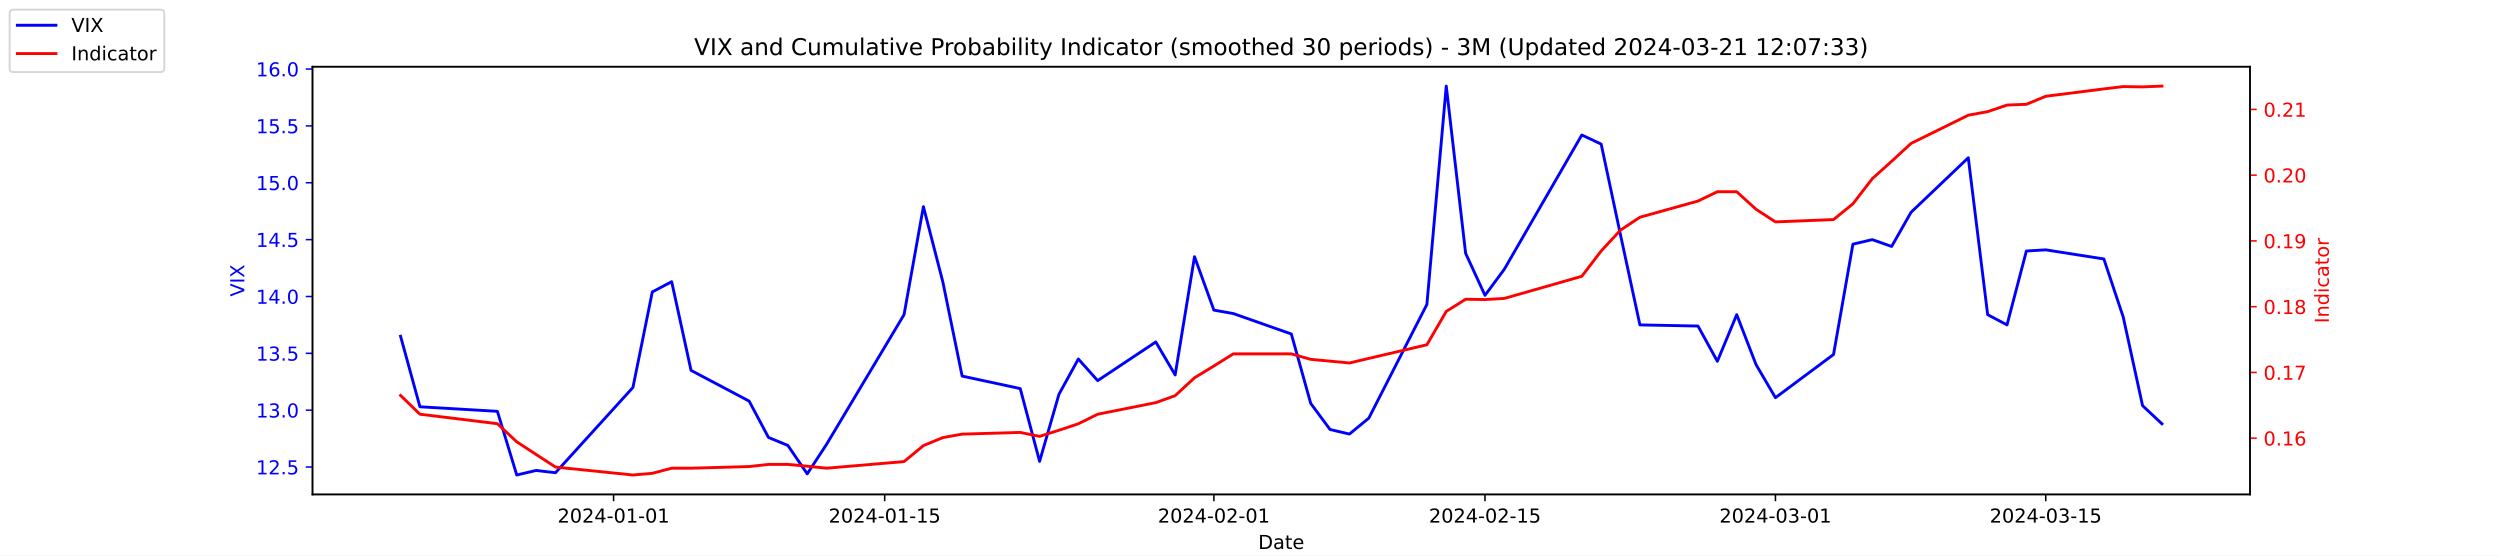
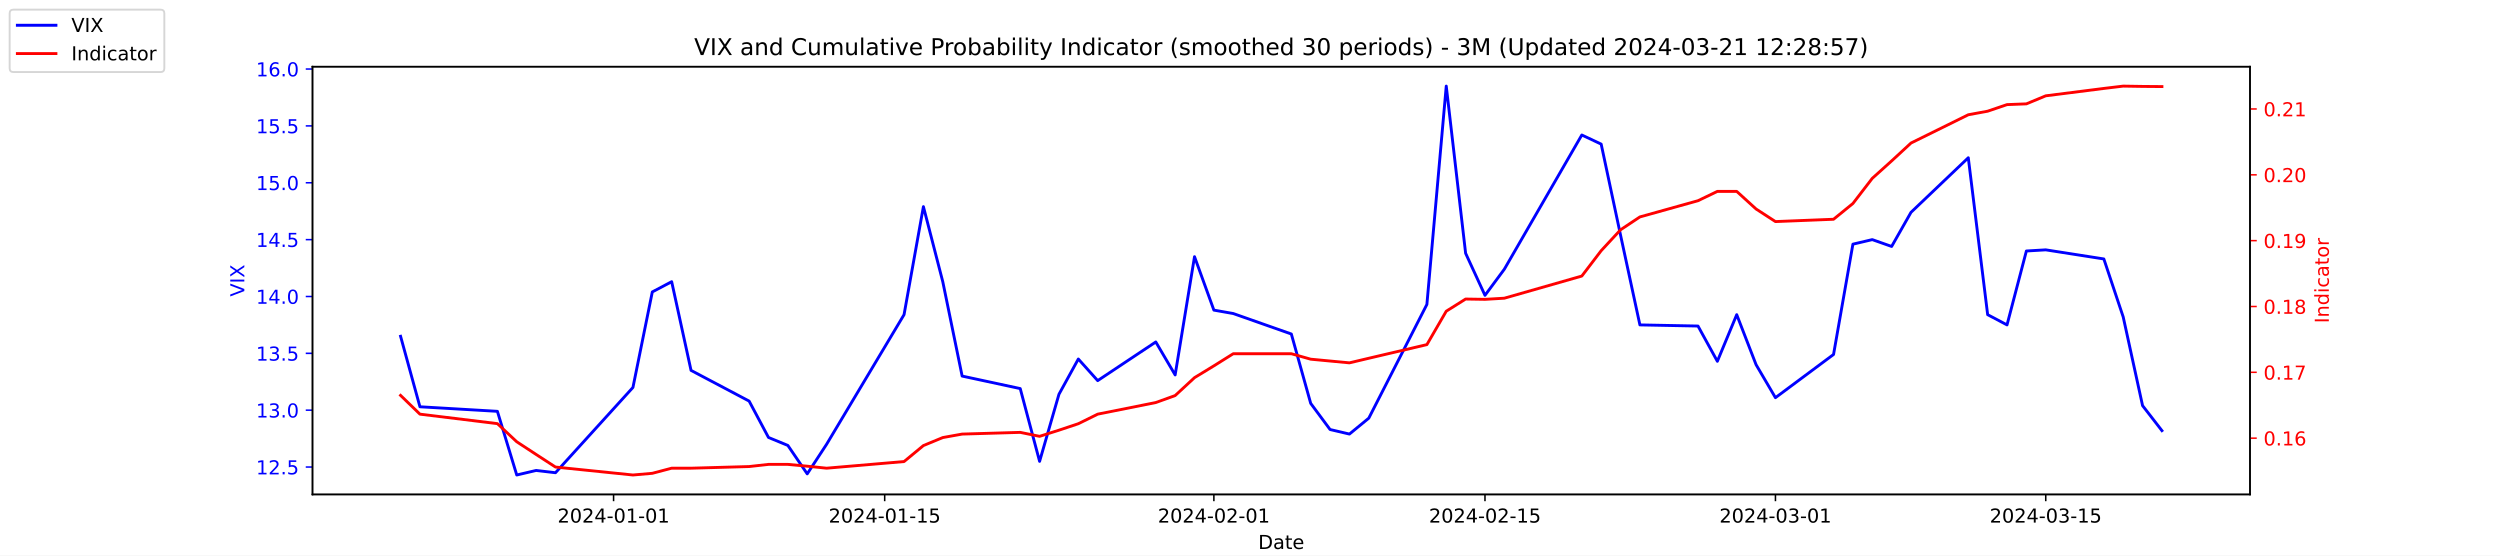
<svg xmlns="http://www.w3.org/2000/svg" xmlns:xlink="http://www.w3.org/1999/xlink" width="1296pt" height="288pt" viewBox="0 0 1296 288" version="1.1">
  <defs>
    <style type="text/css">*{stroke-linejoin: round; stroke-linecap: butt}</style>
  </defs>
  <g id="figure_1">
    <g id="patch_1">
      <path d="M 0 288  L 1296 288  L 1296 0  L 0 0  z " style="fill: #ffffff" />
    </g>
    <g id="axes_1">
      <g id="patch_2">
        <path d="M 162 256.32  L 1166.4 256.32  L 1166.4 34.56  L 162 34.56  z " style="fill: #ffffff" />
      </g>
      <g id="matplotlib.axis_1">
        <g id="xtick_1">
          <g id="line2d_1">
            <defs>
-               <path id="mede5858733" d="M 0 0  L 0 3.5  " style="stroke: #000000; stroke-width: 0.8" />
+               <path id="m3979175ecd" d="M 0 0  L 0 3.5  " style="stroke: #000000; stroke-width: 0.8" />
            </defs>
            <g>
-               <use xlink:href="#mede5858733" x="318.079" y="256.32" style="stroke: #000000; stroke-width: 0.8" />
+               <use xlink:href="#m3979175ecd" x="318.079" y="256.32" style="stroke: #000000; stroke-width: 0.8" />
            </g>
          </g>
          <g id="text_1">
            <g transform="translate(289.0209 270.9184) scale(0.1 -0.1)">
              <defs>
                <path id="DejaVuSans-32" d="M 1228 531  L 3431 531  L 3431 0  L 469 0  L 469 531  Q 828 903 1448 1529  Q 2069 2156 2228 2338  Q 2531 2678 2651 2914  Q 2772 3150 2772 3378  Q 2772 3750 2511 3984  Q 2250 4219 1831 4219  Q 1534 4219 1204 4116  Q 875 4013 500 3803  L 500 4441  Q 881 4594 1212 4672  Q 1544 4750 1819 4750  Q 2544 4750 2975 4387  Q 3406 4025 3406 3419  Q 3406 3131 3298 2873  Q 3191 2616 2906 2266  Q 2828 2175 2409 1742  Q 1991 1309 1228 531  z " transform="scale(0.015625)" />
                <path id="DejaVuSans-30" d="M 2034 4250  Q 1547 4250 1301 3770  Q 1056 3291 1056 2328  Q 1056 1369 1301 889  Q 1547 409 2034 409  Q 2525 409 2770 889  Q 3016 1369 3016 2328  Q 3016 3291 2770 3770  Q 2525 4250 2034 4250  z M 2034 4750  Q 2819 4750 3233 4129  Q 3647 3509 3647 2328  Q 3647 1150 3233 529  Q 2819 -91 2034 -91  Q 1250 -91 836 529  Q 422 1150 422 2328  Q 422 3509 836 4129  Q 1250 4750 2034 4750  z " transform="scale(0.015625)" />
                <path id="DejaVuSans-34" d="M 2419 4116  L 825 1625  L 2419 1625  L 2419 4116  z M 2253 4666  L 3047 4666  L 3047 1625  L 3713 1625  L 3713 1100  L 3047 1100  L 3047 0  L 2419 0  L 2419 1100  L 313 1100  L 313 1709  L 2253 4666  z " transform="scale(0.015625)" />
                <path id="DejaVuSans-2d" d="M 313 2009  L 1997 2009  L 1997 1497  L 313 1497  L 313 2009  z " transform="scale(0.015625)" />
                <path id="DejaVuSans-31" d="M 794 531  L 1825 531  L 1825 4091  L 703 3866  L 703 4441  L 1819 4666  L 2450 4666  L 2450 531  L 3481 531  L 3481 0  L 794 0  L 794 531  z " transform="scale(0.015625)" />
              </defs>
              <use xlink:href="#DejaVuSans-32" />
              <use xlink:href="#DejaVuSans-30" x="63.623" />
              <use xlink:href="#DejaVuSans-32" x="127.246" />
              <use xlink:href="#DejaVuSans-34" x="190.869" />
              <use xlink:href="#DejaVuSans-2d" x="254.492" />
              <use xlink:href="#DejaVuSans-30" x="290.576" />
              <use xlink:href="#DejaVuSans-31" x="354.199" />
              <use xlink:href="#DejaVuSans-2d" x="417.822" />
              <use xlink:href="#DejaVuSans-30" x="453.906" />
              <use xlink:href="#DejaVuSans-31" x="517.529" />
            </g>
          </g>
        </g>
        <g id="xtick_2">
          <g id="line2d_2">
            <g>
-               <use xlink:href="#mede5858733" x="458.619" y="256.32" style="stroke: #000000; stroke-width: 0.8" />
+               <use xlink:href="#m3979175ecd" x="458.619" y="256.32" style="stroke: #000000; stroke-width: 0.8" />
            </g>
          </g>
          <g id="text_2">
            <g transform="translate(429.5608 270.9184) scale(0.1 -0.1)">
              <defs>
                <path id="DejaVuSans-35" d="M 691 4666  L 3169 4666  L 3169 4134  L 1269 4134  L 1269 2991  Q 1406 3038 1543 3061  Q 1681 3084 1819 3084  Q 2600 3084 3056 2656  Q 3513 2228 3513 1497  Q 3513 744 3044 326  Q 2575 -91 1722 -91  Q 1428 -91 1123 -41  Q 819 9 494 109  L 494 744  Q 775 591 1075 516  Q 1375 441 1709 441  Q 2250 441 2565 725  Q 2881 1009 2881 1497  Q 2881 1984 2565 2268  Q 2250 2553 1709 2553  Q 1456 2553 1204 2497  Q 953 2441 691 2322  L 691 4666  z " transform="scale(0.015625)" />
              </defs>
              <use xlink:href="#DejaVuSans-32" />
              <use xlink:href="#DejaVuSans-30" x="63.623" />
              <use xlink:href="#DejaVuSans-32" x="127.246" />
              <use xlink:href="#DejaVuSans-34" x="190.869" />
              <use xlink:href="#DejaVuSans-2d" x="254.492" />
              <use xlink:href="#DejaVuSans-30" x="290.576" />
              <use xlink:href="#DejaVuSans-31" x="354.199" />
              <use xlink:href="#DejaVuSans-2d" x="417.822" />
              <use xlink:href="#DejaVuSans-31" x="453.906" />
              <use xlink:href="#DejaVuSans-35" x="517.529" />
            </g>
          </g>
        </g>
        <g id="xtick_3">
          <g id="line2d_3">
            <g>
-               <use xlink:href="#mede5858733" x="629.274" y="256.32" style="stroke: #000000; stroke-width: 0.8" />
+               <use xlink:href="#m3979175ecd" x="629.274" y="256.32" style="stroke: #000000; stroke-width: 0.8" />
            </g>
          </g>
          <g id="text_3">
            <g transform="translate(600.2164 270.9184) scale(0.1 -0.1)">
              <use xlink:href="#DejaVuSans-32" />
              <use xlink:href="#DejaVuSans-30" x="63.623" />
              <use xlink:href="#DejaVuSans-32" x="127.246" />
              <use xlink:href="#DejaVuSans-34" x="190.869" />
              <use xlink:href="#DejaVuSans-2d" x="254.492" />
              <use xlink:href="#DejaVuSans-30" x="290.576" />
              <use xlink:href="#DejaVuSans-32" x="354.199" />
              <use xlink:href="#DejaVuSans-2d" x="417.822" />
              <use xlink:href="#DejaVuSans-30" x="453.906" />
              <use xlink:href="#DejaVuSans-31" x="517.529" />
            </g>
          </g>
        </g>
        <g id="xtick_4">
          <g id="line2d_4">
            <g>
-               <use xlink:href="#mede5858733" x="769.814" y="256.32" style="stroke: #000000; stroke-width: 0.8" />
+               <use xlink:href="#m3979175ecd" x="769.814" y="256.32" style="stroke: #000000; stroke-width: 0.8" />
            </g>
          </g>
          <g id="text_4">
            <g transform="translate(740.7562 270.9184) scale(0.1 -0.1)">
              <use xlink:href="#DejaVuSans-32" />
              <use xlink:href="#DejaVuSans-30" x="63.623" />
              <use xlink:href="#DejaVuSans-32" x="127.246" />
              <use xlink:href="#DejaVuSans-34" x="190.869" />
              <use xlink:href="#DejaVuSans-2d" x="254.492" />
              <use xlink:href="#DejaVuSans-30" x="290.576" />
              <use xlink:href="#DejaVuSans-32" x="354.199" />
              <use xlink:href="#DejaVuSans-2d" x="417.822" />
              <use xlink:href="#DejaVuSans-31" x="453.906" />
              <use xlink:href="#DejaVuSans-35" x="517.529" />
            </g>
          </g>
        </g>
        <g id="xtick_5">
          <g id="line2d_5">
            <g>
-               <use xlink:href="#mede5858733" x="920.392" y="256.32" style="stroke: #000000; stroke-width: 0.8" />
+               <use xlink:href="#m3979175ecd" x="920.392" y="256.32" style="stroke: #000000; stroke-width: 0.8" />
            </g>
          </g>
          <g id="text_5">
            <g transform="translate(891.3347 270.9184) scale(0.1 -0.1)">
              <defs>
                <path id="DejaVuSans-33" d="M 2597 2516  Q 3050 2419 3304 2112  Q 3559 1806 3559 1356  Q 3559 666 3084 287  Q 2609 -91 1734 -91  Q 1441 -91 1130 -33  Q 819 25 488 141  L 488 750  Q 750 597 1062 519  Q 1375 441 1716 441  Q 2309 441 2620 675  Q 2931 909 2931 1356  Q 2931 1769 2642 2001  Q 2353 2234 1838 2234  L 1294 2234  L 1294 2753  L 1863 2753  Q 2328 2753 2575 2939  Q 2822 3125 2822 3475  Q 2822 3834 2567 4026  Q 2313 4219 1838 4219  Q 1578 4219 1281 4162  Q 984 4106 628 3988  L 628 4550  Q 988 4650 1302 4700  Q 1616 4750 1894 4750  Q 2613 4750 3031 4423  Q 3450 4097 3450 3541  Q 3450 3153 3228 2886  Q 3006 2619 2597 2516  z " transform="scale(0.015625)" />
              </defs>
              <use xlink:href="#DejaVuSans-32" />
              <use xlink:href="#DejaVuSans-30" x="63.623" />
              <use xlink:href="#DejaVuSans-32" x="127.246" />
              <use xlink:href="#DejaVuSans-34" x="190.869" />
              <use xlink:href="#DejaVuSans-2d" x="254.492" />
              <use xlink:href="#DejaVuSans-30" x="290.576" />
              <use xlink:href="#DejaVuSans-33" x="354.199" />
              <use xlink:href="#DejaVuSans-2d" x="417.822" />
              <use xlink:href="#DejaVuSans-30" x="453.906" />
              <use xlink:href="#DejaVuSans-31" x="517.529" />
            </g>
          </g>
        </g>
        <g id="xtick_6">
          <g id="line2d_6">
            <g>
-               <use xlink:href="#mede5858733" x="1060.514" y="256.32" style="stroke: #000000; stroke-width: 0.8" />
+               <use xlink:href="#m3979175ecd" x="1060.514" y="256.32" style="stroke: #000000; stroke-width: 0.8" />
            </g>
          </g>
          <g id="text_6">
            <g transform="translate(1031.456 270.9184) scale(0.1 -0.1)">
              <use xlink:href="#DejaVuSans-32" />
              <use xlink:href="#DejaVuSans-30" x="63.623" />
              <use xlink:href="#DejaVuSans-32" x="127.246" />
              <use xlink:href="#DejaVuSans-34" x="190.869" />
              <use xlink:href="#DejaVuSans-2d" x="254.492" />
              <use xlink:href="#DejaVuSans-30" x="290.576" />
              <use xlink:href="#DejaVuSans-33" x="354.199" />
              <use xlink:href="#DejaVuSans-2d" x="417.822" />
              <use xlink:href="#DejaVuSans-31" x="453.906" />
              <use xlink:href="#DejaVuSans-35" x="517.529" />
            </g>
          </g>
        </g>
        <g id="text_7">
          <g transform="translate(652.2492 284.5966) scale(0.1 -0.1)">
            <defs>
              <path id="DejaVuSans-44" d="M 1259 4147  L 1259 519  L 2022 519  Q 2988 519 3436 956  Q 3884 1394 3884 2338  Q 3884 3275 3436 3711  Q 2988 4147 2022 4147  L 1259 4147  z M 628 4666  L 1925 4666  Q 3281 4666 3915 4102  Q 4550 3538 4550 2338  Q 4550 1131 3912 565  Q 3275 0 1925 0  L 628 0  L 628 4666  z " transform="scale(0.015625)" />
              <path id="DejaVuSans-61" d="M 2194 1759  Q 1497 1759 1228 1600  Q 959 1441 959 1056  Q 959 750 1161 570  Q 1363 391 1709 391  Q 2188 391 2477 730  Q 2766 1069 2766 1631  L 2766 1759  L 2194 1759  z M 3341 1997  L 3341 0  L 2766 0  L 2766 531  Q 2569 213 2275 61  Q 1981 -91 1556 -91  Q 1019 -91 701 211  Q 384 513 384 1019  Q 384 1609 779 1909  Q 1175 2209 1959 2209  L 2766 2209  L 2766 2266  Q 2766 2663 2505 2880  Q 2244 3097 1772 3097  Q 1472 3097 1187 3025  Q 903 2953 641 2809  L 641 3341  Q 956 3463 1253 3523  Q 1550 3584 1831 3584  Q 2591 3584 2966 3190  Q 3341 2797 3341 1997  z " transform="scale(0.015625)" />
              <path id="DejaVuSans-74" d="M 1172 4494  L 1172 3500  L 2356 3500  L 2356 3053  L 1172 3053  L 1172 1153  Q 1172 725 1289 603  Q 1406 481 1766 481  L 2356 481  L 2356 0  L 1766 0  Q 1100 0 847 248  Q 594 497 594 1153  L 594 3053  L 172 3053  L 172 3500  L 594 3500  L 594 4494  L 1172 4494  z " transform="scale(0.015625)" />
              <path id="DejaVuSans-65" d="M 3597 1894  L 3597 1613  L 953 1613  Q 991 1019 1311 708  Q 1631 397 2203 397  Q 2534 397 2845 478  Q 3156 559 3463 722  L 3463 178  Q 3153 47 2828 -22  Q 2503 -91 2169 -91  Q 1331 -91 842 396  Q 353 884 353 1716  Q 353 2575 817 3079  Q 1281 3584 2069 3584  Q 2775 3584 3186 3129  Q 3597 2675 3597 1894  z M 3022 2063  Q 3016 2534 2758 2815  Q 2500 3097 2075 3097  Q 1594 3097 1305 2825  Q 1016 2553 972 2059  L 3022 2063  z " transform="scale(0.015625)" />
            </defs>
            <use xlink:href="#DejaVuSans-44" />
            <use xlink:href="#DejaVuSans-61" x="77.002" />
            <use xlink:href="#DejaVuSans-74" x="138.281" />
            <use xlink:href="#DejaVuSans-65" x="177.49" />
          </g>
        </g>
      </g>
      <g id="matplotlib.axis_2">
        <g id="ytick_1">
          <g id="line2d_7">
            <defs>
-               <path id="me6f7f1755f" d="M 0 0  L -3.5 0  " style="stroke: #0000ff; stroke-width: 0.8" />
+               <path id="mb5a3df0863" d="M 0 0  L -3.5 0  " style="stroke: #0000ff; stroke-width: 0.8" />
            </defs>
            <g>
-               <use xlink:href="#me6f7f1755f" x="162" y="242.114" style="fill: #0000ff; stroke: #0000ff; stroke-width: 0.8" />
+               <use xlink:href="#mb5a3df0863" x="162" y="242.114" style="fill: #0000ff; stroke: #0000ff; stroke-width: 0.8" />
            </g>
          </g>
          <g id="text_8">
            <g style="fill: #0000ff" transform="translate(132.7344 245.9129) scale(0.1 -0.1)">
              <defs>
                <path id="DejaVuSans-2e" d="M 684 794  L 1344 794  L 1344 0  L 684 0  L 684 794  z " transform="scale(0.015625)" />
              </defs>
              <use xlink:href="#DejaVuSans-31" />
              <use xlink:href="#DejaVuSans-32" x="63.623" />
              <use xlink:href="#DejaVuSans-2e" x="127.246" />
              <use xlink:href="#DejaVuSans-35" x="159.033" />
            </g>
          </g>
        </g>
        <g id="ytick_2">
          <g id="line2d_8">
            <g>
-               <use xlink:href="#me6f7f1755f" x="162" y="212.64" style="fill: #0000ff; stroke: #0000ff; stroke-width: 0.8" />
+               <use xlink:href="#mb5a3df0863" x="162" y="212.64" style="fill: #0000ff; stroke: #0000ff; stroke-width: 0.8" />
            </g>
          </g>
          <g id="text_9">
            <g style="fill: #0000ff" transform="translate(132.7344 216.4392) scale(0.1 -0.1)">
              <use xlink:href="#DejaVuSans-31" />
              <use xlink:href="#DejaVuSans-33" x="63.623" />
              <use xlink:href="#DejaVuSans-2e" x="127.246" />
              <use xlink:href="#DejaVuSans-30" x="159.033" />
            </g>
          </g>
        </g>
        <g id="ytick_3">
          <g id="line2d_9">
            <g>
-               <use xlink:href="#me6f7f1755f" x="162" y="183.166" style="fill: #0000ff; stroke: #0000ff; stroke-width: 0.8" />
+               <use xlink:href="#mb5a3df0863" x="162" y="183.166" style="fill: #0000ff; stroke: #0000ff; stroke-width: 0.8" />
            </g>
          </g>
          <g id="text_10">
            <g style="fill: #0000ff" transform="translate(132.7344 186.9656) scale(0.1 -0.1)">
              <use xlink:href="#DejaVuSans-31" />
              <use xlink:href="#DejaVuSans-33" x="63.623" />
              <use xlink:href="#DejaVuSans-2e" x="127.246" />
              <use xlink:href="#DejaVuSans-35" x="159.033" />
            </g>
          </g>
        </g>
        <g id="ytick_4">
          <g id="line2d_10">
            <g>
-               <use xlink:href="#me6f7f1755f" x="162" y="153.693" style="fill: #0000ff; stroke: #0000ff; stroke-width: 0.8" />
+               <use xlink:href="#mb5a3df0863" x="162" y="153.693" style="fill: #0000ff; stroke: #0000ff; stroke-width: 0.8" />
            </g>
          </g>
          <g id="text_11">
            <g style="fill: #0000ff" transform="translate(132.7344 157.4919) scale(0.1 -0.1)">
              <use xlink:href="#DejaVuSans-31" />
              <use xlink:href="#DejaVuSans-34" x="63.623" />
              <use xlink:href="#DejaVuSans-2e" x="127.246" />
              <use xlink:href="#DejaVuSans-30" x="159.033" />
            </g>
          </g>
        </g>
        <g id="ytick_5">
          <g id="line2d_11">
            <g>
-               <use xlink:href="#me6f7f1755f" x="162" y="124.219" style="fill: #0000ff; stroke: #0000ff; stroke-width: 0.8" />
+               <use xlink:href="#mb5a3df0863" x="162" y="124.219" style="fill: #0000ff; stroke: #0000ff; stroke-width: 0.8" />
            </g>
          </g>
          <g id="text_12">
            <g style="fill: #0000ff" transform="translate(132.7344 128.0182) scale(0.1 -0.1)">
              <use xlink:href="#DejaVuSans-31" />
              <use xlink:href="#DejaVuSans-34" x="63.623" />
              <use xlink:href="#DejaVuSans-2e" x="127.246" />
              <use xlink:href="#DejaVuSans-35" x="159.033" />
            </g>
          </g>
        </g>
        <g id="ytick_6">
          <g id="line2d_12">
            <g>
-               <use xlink:href="#me6f7f1755f" x="162" y="94.745" style="fill: #0000ff; stroke: #0000ff; stroke-width: 0.8" />
+               <use xlink:href="#mb5a3df0863" x="162" y="94.745" style="fill: #0000ff; stroke: #0000ff; stroke-width: 0.8" />
            </g>
          </g>
          <g id="text_13">
            <g style="fill: #0000ff" transform="translate(132.7344 98.5445) scale(0.1 -0.1)">
              <use xlink:href="#DejaVuSans-31" />
              <use xlink:href="#DejaVuSans-35" x="63.623" />
              <use xlink:href="#DejaVuSans-2e" x="127.246" />
              <use xlink:href="#DejaVuSans-30" x="159.033" />
            </g>
          </g>
        </g>
        <g id="ytick_7">
          <g id="line2d_13">
            <g>
-               <use xlink:href="#me6f7f1755f" x="162" y="65.272" style="fill: #0000ff; stroke: #0000ff; stroke-width: 0.8" />
+               <use xlink:href="#mb5a3df0863" x="162" y="65.272" style="fill: #0000ff; stroke: #0000ff; stroke-width: 0.8" />
            </g>
          </g>
          <g id="text_14">
            <g style="fill: #0000ff" transform="translate(132.7344 69.07082) scale(0.1 -0.1)">
              <use xlink:href="#DejaVuSans-31" />
              <use xlink:href="#DejaVuSans-35" x="63.623" />
              <use xlink:href="#DejaVuSans-2e" x="127.246" />
              <use xlink:href="#DejaVuSans-35" x="159.033" />
            </g>
          </g>
        </g>
        <g id="ytick_8">
          <g id="line2d_14">
            <g>
-               <use xlink:href="#me6f7f1755f" x="162" y="35.798" style="fill: #0000ff; stroke: #0000ff; stroke-width: 0.8" />
+               <use xlink:href="#mb5a3df0863" x="162" y="35.798" style="fill: #0000ff; stroke: #0000ff; stroke-width: 0.8" />
            </g>
          </g>
          <g id="text_15">
            <g style="fill: #0000ff" transform="translate(132.7344 39.59714) scale(0.1 -0.1)">
              <defs>
                <path id="DejaVuSans-36" d="M 2113 2584  Q 1688 2584 1439 2293  Q 1191 2003 1191 1497  Q 1191 994 1439 701  Q 1688 409 2113 409  Q 2538 409 2786 701  Q 3034 994 3034 1497  Q 3034 2003 2786 2293  Q 2538 2584 2113 2584  z M 3366 4563  L 3366 3988  Q 3128 4100 2886 4159  Q 2644 4219 2406 4219  Q 1781 4219 1451 3797  Q 1122 3375 1075 2522  Q 1259 2794 1537 2939  Q 1816 3084 2150 3084  Q 2853 3084 3261 2657  Q 3669 2231 3669 1497  Q 3669 778 3244 343  Q 2819 -91 2113 -91  Q 1303 -91 875 529  Q 447 1150 447 2328  Q 447 3434 972 4092  Q 1497 4750 2381 4750  Q 2619 4750 2861 4703  Q 3103 4656 3366 4563  z " transform="scale(0.015625)" />
              </defs>
              <use xlink:href="#DejaVuSans-31" />
              <use xlink:href="#DejaVuSans-36" x="63.623" />
              <use xlink:href="#DejaVuSans-2e" x="127.246" />
              <use xlink:href="#DejaVuSans-30" x="159.033" />
            </g>
          </g>
        </g>
        <g id="text_16">
          <g style="fill: #0000ff" transform="translate(126.6547 153.7603) rotate(-90) scale(0.1 -0.1)">
            <defs>
              <path id="DejaVuSans-56" d="M 1831 0  L 50 4666  L 709 4666  L 2188 738  L 3669 4666  L 4325 4666  L 2547 0  L 1831 0  z " transform="scale(0.015625)" />
              <path id="DejaVuSans-49" d="M 628 4666  L 1259 4666  L 1259 0  L 628 0  L 628 4666  z " transform="scale(0.015625)" />
              <path id="DejaVuSans-58" d="M 403 4666  L 1081 4666  L 2241 2931  L 3406 4666  L 4084 4666  L 2584 2425  L 4184 0  L 3506 0  L 2194 1984  L 872 0  L 191 0  L 1856 2491  L 403 4666  z " transform="scale(0.015625)" />
            </defs>
            <use xlink:href="#DejaVuSans-56" />
            <use xlink:href="#DejaVuSans-49" x="68.408" />
            <use xlink:href="#DejaVuSans-58" x="97.9" />
          </g>
        </g>
      </g>
      <g id="line2d_15">
-         <path d="M 207.655 174.324  L 217.693 210.872  L 257.847 213.23  L 267.886 246.24  L 277.924 243.882  L 287.963 245.061  L 328.117 200.851  L 338.156 151.335  L 348.194 146.029  L 358.233 192.008  L 388.349 207.924  L 398.387 226.787  L 408.426 230.914  L 418.464 245.651  L 428.503 230.324  L 468.657 163.124  L 478.696 107.124  L 488.734 146.029  L 498.773 194.956  L 528.889 201.44  L 538.927 239.166  L 548.966 204.387  L 559.004 186.114  L 569.043 197.314  L 599.158 177.272  L 609.197 194.366  L 619.236 133.061  L 629.274 160.766  L 639.313 162.535  L 669.428 173.145  L 679.467 209.103  L 689.506 222.661  L 699.544 225.019  L 709.583 216.766  L 739.698 157.819  L 749.737 44.64  L 759.775 131.293  L 769.814 153.103  L 779.853 139.545  L 820.007 69.987  L 830.045 74.703  L 840.084 121.861  L 850.123 168.429  L 880.238 169.019  L 890.277 187.293  L 900.315 163.124  L 910.354 189.061  L 920.392 206.156  L 950.508 183.756  L 960.547 126.577  L 970.585 124.219  L 980.624 127.756  L 990.662 110.072  L 1020.36 81.777  L 1030.398 163.124  L 1040.437 168.429  L 1050.476 130.114  L 1060.514 129.524  L 1090.63 134.24  L 1100.668 164.303  L 1110.707 210.282  L 1120.745 219.714  " clip-path="url(#p78bcab21c6)" style="fill: none; stroke: #0000ff; stroke-width: 1.5; stroke-linecap: square" />
+         <path d="M 207.655 174.324  L 217.693 210.872  L 257.847 213.23  L 267.886 246.24  L 277.924 243.882  L 287.963 245.061  L 328.117 200.851  L 338.156 151.335  L 348.194 146.029  L 358.233 192.008  L 388.349 207.924  L 398.387 226.787  L 408.426 230.914  L 418.464 245.651  L 428.503 230.324  L 468.657 163.124  L 478.696 107.124  L 488.734 146.029  L 498.773 194.956  L 528.889 201.44  L 538.927 239.166  L 548.966 204.387  L 559.004 186.114  L 569.043 197.314  L 599.158 177.272  L 609.197 194.366  L 619.236 133.061  L 629.274 160.766  L 639.313 162.535  L 669.428 173.145  L 679.467 209.103  L 689.506 222.661  L 699.544 225.019  L 709.583 216.766  L 739.698 157.819  L 749.737 44.64  L 759.775 131.293  L 769.814 153.103  L 779.853 139.545  L 820.007 69.987  L 830.045 74.703  L 840.084 121.861  L 850.123 168.429  L 880.238 169.019  L 890.277 187.293  L 900.315 163.124  L 910.354 189.061  L 920.392 206.156  L 950.508 183.756  L 960.547 126.577  L 970.585 124.219  L 980.624 127.756  L 990.662 110.072  L 1020.36 81.777  L 1030.398 163.124  L 1040.437 168.429  L 1050.476 130.114  L 1060.514 129.524  L 1090.63 134.24  L 1100.668 164.303  L 1110.707 210.282  L 1120.745 223.251  " clip-path="url(#p8eb38b0ffe)" style="fill: none; stroke: #0000ff; stroke-width: 1.5; stroke-linecap: square" />
      </g>
      <g id="patch_3">
        <path d="M 162 256.32  L 162 34.56  " style="fill: none; stroke: #000000; stroke-width: 0.8; stroke-linejoin: miter; stroke-linecap: square" />
      </g>
      <g id="patch_4">
        <path d="M 1166.4 256.32  L 1166.4 34.56  " style="fill: none; stroke: #000000; stroke-width: 0.8; stroke-linejoin: miter; stroke-linecap: square" />
      </g>
      <g id="patch_5">
        <path d="M 162 256.32  L 1166.4 256.32  " style="fill: none; stroke: #000000; stroke-width: 0.8; stroke-linejoin: miter; stroke-linecap: square" />
      </g>
      <g id="patch_6">
        <path d="M 162 34.56  L 1166.4 34.56  " style="fill: none; stroke: #000000; stroke-width: 0.8; stroke-linejoin: miter; stroke-linecap: square" />
      </g>
    </g>
    <g id="axes_2">
      <g id="matplotlib.axis_3">
        <g id="ytick_9">
          <g id="line2d_16">
            <defs>
-               <path id="m05fa26a978" d="M 0 0  L 3.5 0  " style="stroke: #ff0000; stroke-width: 0.8" />
+               <path id="meec8cf3583" d="M 0 0  L 3.5 0  " style="stroke: #ff0000; stroke-width: 0.8" />
            </defs>
            <g>
-               <use xlink:href="#m05fa26a978" x="1166.4" y="227.156" style="fill: #ff0000; stroke: #ff0000; stroke-width: 0.8" />
+               <use xlink:href="#meec8cf3583" x="1166.4" y="227.133" style="fill: #ff0000; stroke: #ff0000; stroke-width: 0.8" />
            </g>
          </g>
          <g id="text_17">
-             <g style="fill: #ff0000" transform="translate(1173.4 230.9555) scale(0.1 -0.1)">
+             <g style="fill: #ff0000" transform="translate(1173.4 230.9326) scale(0.1 -0.1)">
              <use xlink:href="#DejaVuSans-30" />
              <use xlink:href="#DejaVuSans-2e" x="63.623" />
              <use xlink:href="#DejaVuSans-31" x="95.41" />
              <use xlink:href="#DejaVuSans-36" x="159.033" />
            </g>
          </g>
        </g>
        <g id="ytick_10">
          <g id="line2d_17">
            <g>
-               <use xlink:href="#m05fa26a978" x="1166.4" y="193.069" style="fill: #ff0000; stroke: #ff0000; stroke-width: 0.8" />
+               <use xlink:href="#meec8cf3583" x="1166.4" y="193.005" style="fill: #ff0000; stroke: #ff0000; stroke-width: 0.8" />
            </g>
          </g>
          <g id="text_18">
-             <g style="fill: #ff0000" transform="translate(1173.4 196.8682) scale(0.1 -0.1)">
+             <g style="fill: #ff0000" transform="translate(1173.4 196.8045) scale(0.1 -0.1)">
              <defs>
                <path id="DejaVuSans-37" d="M 525 4666  L 3525 4666  L 3525 4397  L 1831 0  L 1172 0  L 2766 4134  L 525 4134  L 525 4666  z " transform="scale(0.015625)" />
              </defs>
              <use xlink:href="#DejaVuSans-30" />
              <use xlink:href="#DejaVuSans-2e" x="63.623" />
              <use xlink:href="#DejaVuSans-31" x="95.41" />
              <use xlink:href="#DejaVuSans-37" x="159.033" />
            </g>
          </g>
        </g>
        <g id="ytick_11">
          <g id="line2d_18">
            <g>
-               <use xlink:href="#m05fa26a978" x="1166.4" y="158.982" style="fill: #ff0000; stroke: #ff0000; stroke-width: 0.8" />
+               <use xlink:href="#meec8cf3583" x="1166.4" y="158.877" style="fill: #ff0000; stroke: #ff0000; stroke-width: 0.8" />
            </g>
          </g>
          <g id="text_19">
-             <g style="fill: #ff0000" transform="translate(1173.4 162.781) scale(0.1 -0.1)">
+             <g style="fill: #ff0000" transform="translate(1173.4 162.6763) scale(0.1 -0.1)">
              <defs>
                <path id="DejaVuSans-38" d="M 2034 2216  Q 1584 2216 1326 1975  Q 1069 1734 1069 1313  Q 1069 891 1326 650  Q 1584 409 2034 409  Q 2484 409 2743 651  Q 3003 894 3003 1313  Q 3003 1734 2745 1975  Q 2488 2216 2034 2216  z M 1403 2484  Q 997 2584 770 2862  Q 544 3141 544 3541  Q 544 4100 942 4425  Q 1341 4750 2034 4750  Q 2731 4750 3128 4425  Q 3525 4100 3525 3541  Q 3525 3141 3298 2862  Q 3072 2584 2669 2484  Q 3125 2378 3379 2068  Q 3634 1759 3634 1313  Q 3634 634 3220 271  Q 2806 -91 2034 -91  Q 1263 -91 848 271  Q 434 634 434 1313  Q 434 1759 690 2068  Q 947 2378 1403 2484  z M 1172 3481  Q 1172 3119 1398 2916  Q 1625 2713 2034 2713  Q 2441 2713 2670 2916  Q 2900 3119 2900 3481  Q 2900 3844 2670 4047  Q 2441 4250 2034 4250  Q 1625 4250 1398 4047  Q 1172 3844 1172 3481  z " transform="scale(0.015625)" />
              </defs>
              <use xlink:href="#DejaVuSans-30" />
              <use xlink:href="#DejaVuSans-2e" x="63.623" />
              <use xlink:href="#DejaVuSans-31" x="95.41" />
              <use xlink:href="#DejaVuSans-38" x="159.033" />
            </g>
          </g>
        </g>
        <g id="ytick_12">
          <g id="line2d_19">
            <g>
-               <use xlink:href="#m05fa26a978" x="1166.4" y="124.894" style="fill: #ff0000; stroke: #ff0000; stroke-width: 0.8" />
+               <use xlink:href="#meec8cf3583" x="1166.4" y="124.749" style="fill: #ff0000; stroke: #ff0000; stroke-width: 0.8" />
            </g>
          </g>
          <g id="text_20">
-             <g style="fill: #ff0000" transform="translate(1173.4 128.6937) scale(0.1 -0.1)">
+             <g style="fill: #ff0000" transform="translate(1173.4 128.5482) scale(0.1 -0.1)">
              <defs>
                <path id="DejaVuSans-39" d="M 703 97  L 703 672  Q 941 559 1184 500  Q 1428 441 1663 441  Q 2288 441 2617 861  Q 2947 1281 2994 2138  Q 2813 1869 2534 1725  Q 2256 1581 1919 1581  Q 1219 1581 811 2004  Q 403 2428 403 3163  Q 403 3881 828 4315  Q 1253 4750 1959 4750  Q 2769 4750 3195 4129  Q 3622 3509 3622 2328  Q 3622 1225 3098 567  Q 2575 -91 1691 -91  Q 1453 -91 1209 -44  Q 966 3 703 97  z M 1959 2075  Q 2384 2075 2632 2365  Q 2881 2656 2881 3163  Q 2881 3666 2632 3958  Q 2384 4250 1959 4250  Q 1534 4250 1286 3958  Q 1038 3666 1038 3163  Q 1038 2656 1286 2365  Q 1534 2075 1959 2075  z " transform="scale(0.015625)" />
              </defs>
              <use xlink:href="#DejaVuSans-30" />
              <use xlink:href="#DejaVuSans-2e" x="63.623" />
              <use xlink:href="#DejaVuSans-31" x="95.41" />
              <use xlink:href="#DejaVuSans-39" x="159.033" />
            </g>
          </g>
        </g>
        <g id="ytick_13">
          <g id="line2d_20">
            <g>
-               <use xlink:href="#m05fa26a978" x="1166.4" y="90.807" style="fill: #ff0000; stroke: #ff0000; stroke-width: 0.8" />
+               <use xlink:href="#meec8cf3583" x="1166.4" y="90.621" style="fill: #ff0000; stroke: #ff0000; stroke-width: 0.8" />
            </g>
          </g>
          <g id="text_21">
-             <g style="fill: #ff0000" transform="translate(1173.4 94.60638) scale(0.1 -0.1)">
+             <g style="fill: #ff0000" transform="translate(1173.4 94.42004) scale(0.1 -0.1)">
              <use xlink:href="#DejaVuSans-30" />
              <use xlink:href="#DejaVuSans-2e" x="63.623" />
              <use xlink:href="#DejaVuSans-32" x="95.41" />
              <use xlink:href="#DejaVuSans-30" x="159.033" />
            </g>
          </g>
        </g>
        <g id="ytick_14">
          <g id="line2d_21">
            <g>
-               <use xlink:href="#m05fa26a978" x="1166.4" y="56.72" style="fill: #ff0000; stroke: #ff0000; stroke-width: 0.8" />
+               <use xlink:href="#meec8cf3583" x="1166.4" y="56.493" style="fill: #ff0000; stroke: #ff0000; stroke-width: 0.8" />
            </g>
          </g>
          <g id="text_22">
-             <g style="fill: #ff0000" transform="translate(1173.4 60.5191) scale(0.1 -0.1)">
+             <g style="fill: #ff0000" transform="translate(1173.4 60.29189) scale(0.1 -0.1)">
              <use xlink:href="#DejaVuSans-30" />
              <use xlink:href="#DejaVuSans-2e" x="63.623" />
              <use xlink:href="#DejaVuSans-32" x="95.41" />
              <use xlink:href="#DejaVuSans-31" x="159.033" />
            </g>
          </g>
        </g>
        <g id="text_23">
          <g style="fill: #ff0000" transform="translate(1207.264 167.5353) rotate(-90) scale(0.1 -0.1)">
            <defs>
              <path id="DejaVuSans-6e" d="M 3513 2113  L 3513 0  L 2938 0  L 2938 2094  Q 2938 2591 2744 2837  Q 2550 3084 2163 3084  Q 1697 3084 1428 2787  Q 1159 2491 1159 1978  L 1159 0  L 581 0  L 581 3500  L 1159 3500  L 1159 2956  Q 1366 3272 1645 3428  Q 1925 3584 2291 3584  Q 2894 3584 3203 3211  Q 3513 2838 3513 2113  z " transform="scale(0.015625)" />
              <path id="DejaVuSans-64" d="M 2906 2969  L 2906 4863  L 3481 4863  L 3481 0  L 2906 0  L 2906 525  Q 2725 213 2448 61  Q 2172 -91 1784 -91  Q 1150 -91 751 415  Q 353 922 353 1747  Q 353 2572 751 3078  Q 1150 3584 1784 3584  Q 2172 3584 2448 3432  Q 2725 3281 2906 2969  z M 947 1747  Q 947 1113 1208 752  Q 1469 391 1925 391  Q 2381 391 2643 752  Q 2906 1113 2906 1747  Q 2906 2381 2643 2742  Q 2381 3103 1925 3103  Q 1469 3103 1208 2742  Q 947 2381 947 1747  z " transform="scale(0.015625)" />
              <path id="DejaVuSans-69" d="M 603 3500  L 1178 3500  L 1178 0  L 603 0  L 603 3500  z M 603 4863  L 1178 4863  L 1178 4134  L 603 4134  L 603 4863  z " transform="scale(0.015625)" />
              <path id="DejaVuSans-63" d="M 3122 3366  L 3122 2828  Q 2878 2963 2633 3030  Q 2388 3097 2138 3097  Q 1578 3097 1268 2742  Q 959 2388 959 1747  Q 959 1106 1268 751  Q 1578 397 2138 397  Q 2388 397 2633 464  Q 2878 531 3122 666  L 3122 134  Q 2881 22 2623 -34  Q 2366 -91 2075 -91  Q 1284 -91 818 406  Q 353 903 353 1747  Q 353 2603 823 3093  Q 1294 3584 2113 3584  Q 2378 3584 2631 3529  Q 2884 3475 3122 3366  z " transform="scale(0.015625)" />
              <path id="DejaVuSans-6f" d="M 1959 3097  Q 1497 3097 1228 2736  Q 959 2375 959 1747  Q 959 1119 1226 758  Q 1494 397 1959 397  Q 2419 397 2687 759  Q 2956 1122 2956 1747  Q 2956 2369 2687 2733  Q 2419 3097 1959 3097  z M 1959 3584  Q 2709 3584 3137 3096  Q 3566 2609 3566 1747  Q 3566 888 3137 398  Q 2709 -91 1959 -91  Q 1206 -91 779 398  Q 353 888 353 1747  Q 353 2609 779 3096  Q 1206 3584 1959 3584  z " transform="scale(0.015625)" />
              <path id="DejaVuSans-72" d="M 2631 2963  Q 2534 3019 2420 3045  Q 2306 3072 2169 3072  Q 1681 3072 1420 2755  Q 1159 2438 1159 1844  L 1159 0  L 581 0  L 581 3500  L 1159 3500  L 1159 2956  Q 1341 3275 1631 3429  Q 1922 3584 2338 3584  Q 2397 3584 2469 3576  Q 2541 3569 2628 3553  L 2631 2963  z " transform="scale(0.015625)" />
            </defs>
            <use xlink:href="#DejaVuSans-49" />
            <use xlink:href="#DejaVuSans-6e" x="29.492" />
            <use xlink:href="#DejaVuSans-64" x="92.871" />
            <use xlink:href="#DejaVuSans-69" x="156.348" />
            <use xlink:href="#DejaVuSans-63" x="184.131" />
            <use xlink:href="#DejaVuSans-61" x="239.111" />
            <use xlink:href="#DejaVuSans-74" x="300.391" />
            <use xlink:href="#DejaVuSans-6f" x="339.6" />
            <use xlink:href="#DejaVuSans-72" x="400.781" />
          </g>
        </g>
      </g>
      <g id="line2d_22">
-         <path d="M 207.655 205.02  L 217.693 214.735  L 257.847 219.646  L 267.886 229.035  L 277.924 235.602  L 287.963 242.123  L 328.117 246.24  L 338.156 245.364  L 348.194 242.716  L 358.233 242.716  L 388.349 241.863  L 398.387 240.745  L 408.426 240.745  L 418.464 241.677  L 428.503 242.716  L 468.657 239.282  L 478.696 230.999  L 488.734 226.855  L 498.773 225.055  L 528.889 224.169  L 538.927 226.217  L 548.966 223.037  L 559.004 219.688  L 569.043 214.735  L 599.158 208.723  L 609.197 205.108  L 619.236 195.835  L 629.274 189.724  L 639.313 183.449  L 669.428 183.449  L 679.467 186.274  L 689.506 187.224  L 699.544 188.171  L 709.583 185.798  L 739.698 178.731  L 749.737 161.429  L 759.775 155.129  L 769.814 155.291  L 779.853 154.696  L 820.007 143.23  L 830.045 130.1  L 840.084 119.277  L 850.123 112.617  L 880.238 104.221  L 890.277 99.392  L 900.315 99.392  L 910.354 108.516  L 920.392 115.024  L 950.508 113.823  L 960.547 105.661  L 970.585 92.638  L 980.624 83.608  L 990.662 74.357  L 1020.36 59.715  L 1030.398 57.872  L 1040.437 54.462  L 1050.476 54.072  L 1060.514 49.907  L 1090.63 46.086  L 1100.668 44.881  L 1110.707 45.042  L 1120.745 44.64  " clip-path="url(#p78bcab21c6)" style="fill: none; stroke: #ff0000; stroke-width: 1.5; stroke-linecap: square" />
+         <path d="M 207.655 204.97  L 217.693 214.698  L 257.847 219.614  L 267.886 229.015  L 277.924 235.589  L 287.963 242.118  L 328.117 246.24  L 338.156 245.363  L 348.194 242.711  L 358.233 242.711  L 388.349 241.857  L 398.387 240.738  L 408.426 240.738  L 418.464 241.671  L 428.503 242.711  L 468.657 239.274  L 478.696 230.981  L 488.734 226.832  L 498.773 225.029  L 528.889 224.143  L 538.927 226.193  L 548.966 223.009  L 559.004 219.656  L 569.043 214.698  L 599.158 208.678  L 609.197 205.058  L 619.236 195.775  L 629.274 189.656  L 639.313 183.374  L 669.428 183.374  L 679.467 186.202  L 689.506 187.154  L 699.544 188.101  L 709.583 185.725  L 739.698 178.65  L 749.737 161.327  L 759.775 155.02  L 769.814 155.182  L 779.853 154.586  L 820.007 143.107  L 830.045 129.961  L 840.084 119.125  L 850.123 112.457  L 880.238 104.051  L 890.277 99.216  L 900.315 99.216  L 910.354 108.351  L 920.392 114.866  L 950.508 113.664  L 960.547 105.492  L 970.585 92.454  L 980.624 83.413  L 990.662 74.151  L 1020.36 59.492  L 1030.398 57.646  L 1040.437 54.232  L 1050.476 53.842  L 1060.514 49.672  L 1090.63 45.846  L 1100.668 44.64  L 1110.707 44.801  L 1120.745 44.882  " clip-path="url(#p8eb38b0ffe)" style="fill: none; stroke: #ff0000; stroke-width: 1.5; stroke-linecap: square" />
      </g>
      <g id="patch_7">
        <path d="M 162 256.32  L 162 34.56  " style="fill: none; stroke: #000000; stroke-width: 0.8; stroke-linejoin: miter; stroke-linecap: square" />
      </g>
      <g id="patch_8">
        <path d="M 1166.4 256.32  L 1166.4 34.56  " style="fill: none; stroke: #000000; stroke-width: 0.8; stroke-linejoin: miter; stroke-linecap: square" />
      </g>
      <g id="patch_9">
        <path d="M 162 256.32  L 1166.4 256.32  " style="fill: none; stroke: #000000; stroke-width: 0.8; stroke-linejoin: miter; stroke-linecap: square" />
      </g>
      <g id="patch_10">
        <path d="M 162 34.56  L 1166.4 34.56  " style="fill: none; stroke: #000000; stroke-width: 0.8; stroke-linejoin: miter; stroke-linecap: square" />
      </g>
      <g id="text_24">
        <g transform="translate(359.8481 28.56) scale(0.12 -0.12)">
          <defs>
            <path id="DejaVuSans-20" transform="scale(0.015625)" />
            <path id="DejaVuSans-43" d="M 4122 4306  L 4122 3641  Q 3803 3938 3442 4084  Q 3081 4231 2675 4231  Q 1875 4231 1450 3742  Q 1025 3253 1025 2328  Q 1025 1406 1450 917  Q 1875 428 2675 428  Q 3081 428 3442 575  Q 3803 722 4122 1019  L 4122 359  Q 3791 134 3420 21  Q 3050 -91 2638 -91  Q 1578 -91 968 557  Q 359 1206 359 2328  Q 359 3453 968 4101  Q 1578 4750 2638 4750  Q 3056 4750 3426 4639  Q 3797 4528 4122 4306  z " transform="scale(0.015625)" />
            <path id="DejaVuSans-75" d="M 544 1381  L 544 3500  L 1119 3500  L 1119 1403  Q 1119 906 1312 657  Q 1506 409 1894 409  Q 2359 409 2629 706  Q 2900 1003 2900 1516  L 2900 3500  L 3475 3500  L 3475 0  L 2900 0  L 2900 538  Q 2691 219 2414 64  Q 2138 -91 1772 -91  Q 1169 -91 856 284  Q 544 659 544 1381  z M 1991 3584  L 1991 3584  z " transform="scale(0.015625)" />
            <path id="DejaVuSans-6d" d="M 3328 2828  Q 3544 3216 3844 3400  Q 4144 3584 4550 3584  Q 5097 3584 5394 3201  Q 5691 2819 5691 2113  L 5691 0  L 5113 0  L 5113 2094  Q 5113 2597 4934 2840  Q 4756 3084 4391 3084  Q 3944 3084 3684 2787  Q 3425 2491 3425 1978  L 3425 0  L 2847 0  L 2847 2094  Q 2847 2600 2669 2842  Q 2491 3084 2119 3084  Q 1678 3084 1418 2786  Q 1159 2488 1159 1978  L 1159 0  L 581 0  L 581 3500  L 1159 3500  L 1159 2956  Q 1356 3278 1631 3431  Q 1906 3584 2284 3584  Q 2666 3584 2933 3390  Q 3200 3197 3328 2828  z " transform="scale(0.015625)" />
            <path id="DejaVuSans-6c" d="M 603 4863  L 1178 4863  L 1178 0  L 603 0  L 603 4863  z " transform="scale(0.015625)" />
            <path id="DejaVuSans-76" d="M 191 3500  L 800 3500  L 1894 563  L 2988 3500  L 3597 3500  L 2284 0  L 1503 0  L 191 3500  z " transform="scale(0.015625)" />
            <path id="DejaVuSans-50" d="M 1259 4147  L 1259 2394  L 2053 2394  Q 2494 2394 2734 2622  Q 2975 2850 2975 3272  Q 2975 3691 2734 3919  Q 2494 4147 2053 4147  L 1259 4147  z M 628 4666  L 2053 4666  Q 2838 4666 3239 4311  Q 3641 3956 3641 3272  Q 3641 2581 3239 2228  Q 2838 1875 2053 1875  L 1259 1875  L 1259 0  L 628 0  L 628 4666  z " transform="scale(0.015625)" />
            <path id="DejaVuSans-62" d="M 3116 1747  Q 3116 2381 2855 2742  Q 2594 3103 2138 3103  Q 1681 3103 1420 2742  Q 1159 2381 1159 1747  Q 1159 1113 1420 752  Q 1681 391 2138 391  Q 2594 391 2855 752  Q 3116 1113 3116 1747  z M 1159 2969  Q 1341 3281 1617 3432  Q 1894 3584 2278 3584  Q 2916 3584 3314 3078  Q 3713 2572 3713 1747  Q 3713 922 3314 415  Q 2916 -91 2278 -91  Q 1894 -91 1617 61  Q 1341 213 1159 525  L 1159 0  L 581 0  L 581 4863  L 1159 4863  L 1159 2969  z " transform="scale(0.015625)" />
            <path id="DejaVuSans-79" d="M 2059 -325  Q 1816 -950 1584 -1140  Q 1353 -1331 966 -1331  L 506 -1331  L 506 -850  L 844 -850  Q 1081 -850 1212 -737  Q 1344 -625 1503 -206  L 1606 56  L 191 3500  L 800 3500  L 1894 763  L 2988 3500  L 3597 3500  L 2059 -325  z " transform="scale(0.015625)" />
            <path id="DejaVuSans-28" d="M 1984 4856  Q 1566 4138 1362 3434  Q 1159 2731 1159 2009  Q 1159 1288 1364 580  Q 1569 -128 1984 -844  L 1484 -844  Q 1016 -109 783 600  Q 550 1309 550 2009  Q 550 2706 781 3412  Q 1013 4119 1484 4856  L 1984 4856  z " transform="scale(0.015625)" />
            <path id="DejaVuSans-73" d="M 2834 3397  L 2834 2853  Q 2591 2978 2328 3040  Q 2066 3103 1784 3103  Q 1356 3103 1142 2972  Q 928 2841 928 2578  Q 928 2378 1081 2264  Q 1234 2150 1697 2047  L 1894 2003  Q 2506 1872 2764 1633  Q 3022 1394 3022 966  Q 3022 478 2636 193  Q 2250 -91 1575 -91  Q 1294 -91 989 -36  Q 684 19 347 128  L 347 722  Q 666 556 975 473  Q 1284 391 1588 391  Q 1994 391 2212 530  Q 2431 669 2431 922  Q 2431 1156 2273 1281  Q 2116 1406 1581 1522  L 1381 1569  Q 847 1681 609 1914  Q 372 2147 372 2553  Q 372 3047 722 3315  Q 1072 3584 1716 3584  Q 2034 3584 2315 3537  Q 2597 3491 2834 3397  z " transform="scale(0.015625)" />
            <path id="DejaVuSans-68" d="M 3513 2113  L 3513 0  L 2938 0  L 2938 2094  Q 2938 2591 2744 2837  Q 2550 3084 2163 3084  Q 1697 3084 1428 2787  Q 1159 2491 1159 1978  L 1159 0  L 581 0  L 581 4863  L 1159 4863  L 1159 2956  Q 1366 3272 1645 3428  Q 1925 3584 2291 3584  Q 2894 3584 3203 3211  Q 3513 2838 3513 2113  z " transform="scale(0.015625)" />
            <path id="DejaVuSans-70" d="M 1159 525  L 1159 -1331  L 581 -1331  L 581 3500  L 1159 3500  L 1159 2969  Q 1341 3281 1617 3432  Q 1894 3584 2278 3584  Q 2916 3584 3314 3078  Q 3713 2572 3713 1747  Q 3713 922 3314 415  Q 2916 -91 2278 -91  Q 1894 -91 1617 61  Q 1341 213 1159 525  z M 3116 1747  Q 3116 2381 2855 2742  Q 2594 3103 2138 3103  Q 1681 3103 1420 2742  Q 1159 2381 1159 1747  Q 1159 1113 1420 752  Q 1681 391 2138 391  Q 2594 391 2855 752  Q 3116 1113 3116 1747  z " transform="scale(0.015625)" />
            <path id="DejaVuSans-29" d="M 513 4856  L 1013 4856  Q 1481 4119 1714 3412  Q 1947 2706 1947 2009  Q 1947 1309 1714 600  Q 1481 -109 1013 -844  L 513 -844  Q 928 -128 1133 580  Q 1338 1288 1338 2009  Q 1338 2731 1133 3434  Q 928 4138 513 4856  z " transform="scale(0.015625)" />
            <path id="DejaVuSans-4d" d="M 628 4666  L 1569 4666  L 2759 1491  L 3956 4666  L 4897 4666  L 4897 0  L 4281 0  L 4281 4097  L 3078 897  L 2444 897  L 1241 4097  L 1241 0  L 628 0  L 628 4666  z " transform="scale(0.015625)" />
            <path id="DejaVuSans-55" d="M 556 4666  L 1191 4666  L 1191 1831  Q 1191 1081 1462 751  Q 1734 422 2344 422  Q 2950 422 3222 751  Q 3494 1081 3494 1831  L 3494 4666  L 4128 4666  L 4128 1753  Q 4128 841 3676 375  Q 3225 -91 2344 -91  Q 1459 -91 1007 375  Q 556 841 556 1753  L 556 4666  z " transform="scale(0.015625)" />
            <path id="DejaVuSans-3a" d="M 750 794  L 1409 794  L 1409 0  L 750 0  L 750 794  z M 750 3309  L 1409 3309  L 1409 2516  L 750 2516  L 750 3309  z " transform="scale(0.015625)" />
          </defs>
          <use xlink:href="#DejaVuSans-56" />
          <use xlink:href="#DejaVuSans-49" x="68.408" />
          <use xlink:href="#DejaVuSans-58" x="97.9" />
          <use xlink:href="#DejaVuSans-20" x="166.406" />
          <use xlink:href="#DejaVuSans-61" x="198.193" />
          <use xlink:href="#DejaVuSans-6e" x="259.473" />
          <use xlink:href="#DejaVuSans-64" x="322.852" />
          <use xlink:href="#DejaVuSans-20" x="386.328" />
          <use xlink:href="#DejaVuSans-43" x="418.115" />
          <use xlink:href="#DejaVuSans-75" x="487.939" />
          <use xlink:href="#DejaVuSans-6d" x="551.318" />
          <use xlink:href="#DejaVuSans-75" x="648.73" />
          <use xlink:href="#DejaVuSans-6c" x="712.109" />
          <use xlink:href="#DejaVuSans-61" x="739.893" />
          <use xlink:href="#DejaVuSans-74" x="801.172" />
          <use xlink:href="#DejaVuSans-69" x="840.381" />
          <use xlink:href="#DejaVuSans-76" x="868.164" />
          <use xlink:href="#DejaVuSans-65" x="927.344" />
          <use xlink:href="#DejaVuSans-20" x="988.867" />
          <use xlink:href="#DejaVuSans-50" x="1020.654" />
          <use xlink:href="#DejaVuSans-72" x="1079.207" />
          <use xlink:href="#DejaVuSans-6f" x="1118.07" />
          <use xlink:href="#DejaVuSans-62" x="1179.252" />
          <use xlink:href="#DejaVuSans-61" x="1242.729" />
          <use xlink:href="#DejaVuSans-62" x="1304.008" />
          <use xlink:href="#DejaVuSans-69" x="1367.484" />
          <use xlink:href="#DejaVuSans-6c" x="1395.268" />
          <use xlink:href="#DejaVuSans-69" x="1423.051" />
          <use xlink:href="#DejaVuSans-74" x="1450.834" />
          <use xlink:href="#DejaVuSans-79" x="1490.043" />
          <use xlink:href="#DejaVuSans-20" x="1549.223" />
          <use xlink:href="#DejaVuSans-49" x="1581.01" />
          <use xlink:href="#DejaVuSans-6e" x="1610.502" />
          <use xlink:href="#DejaVuSans-64" x="1673.881" />
          <use xlink:href="#DejaVuSans-69" x="1737.357" />
          <use xlink:href="#DejaVuSans-63" x="1765.141" />
          <use xlink:href="#DejaVuSans-61" x="1820.121" />
          <use xlink:href="#DejaVuSans-74" x="1881.4" />
          <use xlink:href="#DejaVuSans-6f" x="1920.609" />
          <use xlink:href="#DejaVuSans-72" x="1981.791" />
          <use xlink:href="#DejaVuSans-20" x="2022.904" />
          <use xlink:href="#DejaVuSans-28" x="2054.691" />
          <use xlink:href="#DejaVuSans-73" x="2093.705" />
          <use xlink:href="#DejaVuSans-6d" x="2145.805" />
          <use xlink:href="#DejaVuSans-6f" x="2243.217" />
          <use xlink:href="#DejaVuSans-6f" x="2304.398" />
          <use xlink:href="#DejaVuSans-74" x="2365.58" />
          <use xlink:href="#DejaVuSans-68" x="2404.789" />
          <use xlink:href="#DejaVuSans-65" x="2468.168" />
          <use xlink:href="#DejaVuSans-64" x="2529.691" />
          <use xlink:href="#DejaVuSans-20" x="2593.168" />
          <use xlink:href="#DejaVuSans-33" x="2624.955" />
          <use xlink:href="#DejaVuSans-30" x="2688.578" />
          <use xlink:href="#DejaVuSans-20" x="2752.201" />
          <use xlink:href="#DejaVuSans-70" x="2783.988" />
          <use xlink:href="#DejaVuSans-65" x="2847.465" />
          <use xlink:href="#DejaVuSans-72" x="2908.988" />
          <use xlink:href="#DejaVuSans-69" x="2950.102" />
          <use xlink:href="#DejaVuSans-6f" x="2977.885" />
          <use xlink:href="#DejaVuSans-64" x="3039.066" />
          <use xlink:href="#DejaVuSans-73" x="3102.543" />
          <use xlink:href="#DejaVuSans-29" x="3154.643" />
          <use xlink:href="#DejaVuSans-20" x="3193.656" />
          <use xlink:href="#DejaVuSans-2d" x="3225.443" />
          <use xlink:href="#DejaVuSans-20" x="3261.527" />
          <use xlink:href="#DejaVuSans-33" x="3293.314" />
          <use xlink:href="#DejaVuSans-4d" x="3356.938" />
          <use xlink:href="#DejaVuSans-20" x="3443.217" />
          <use xlink:href="#DejaVuSans-28" x="3475.004" />
          <use xlink:href="#DejaVuSans-55" x="3514.018" />
          <use xlink:href="#DejaVuSans-70" x="3587.211" />
          <use xlink:href="#DejaVuSans-64" x="3650.688" />
          <use xlink:href="#DejaVuSans-61" x="3714.164" />
          <use xlink:href="#DejaVuSans-74" x="3775.443" />
          <use xlink:href="#DejaVuSans-65" x="3814.652" />
          <use xlink:href="#DejaVuSans-64" x="3876.176" />
          <use xlink:href="#DejaVuSans-20" x="3939.652" />
          <use xlink:href="#DejaVuSans-32" x="3971.439" />
          <use xlink:href="#DejaVuSans-30" x="4035.062" />
          <use xlink:href="#DejaVuSans-32" x="4098.686" />
          <use xlink:href="#DejaVuSans-34" x="4162.309" />
          <use xlink:href="#DejaVuSans-2d" x="4225.932" />
          <use xlink:href="#DejaVuSans-30" x="4262.016" />
          <use xlink:href="#DejaVuSans-33" x="4325.639" />
          <use xlink:href="#DejaVuSans-2d" x="4389.262" />
          <use xlink:href="#DejaVuSans-32" x="4425.346" />
          <use xlink:href="#DejaVuSans-31" x="4488.969" />
          <use xlink:href="#DejaVuSans-20" x="4552.592" />
          <use xlink:href="#DejaVuSans-31" x="4584.379" />
          <use xlink:href="#DejaVuSans-32" x="4648.002" />
          <use xlink:href="#DejaVuSans-3a" x="4711.625" />
-           <use xlink:href="#DejaVuSans-30" x="4745.316" />
-           <use xlink:href="#DejaVuSans-37" x="4808.939" />
+           <use xlink:href="#DejaVuSans-32" x="4745.316" />
+           <use xlink:href="#DejaVuSans-38" x="4808.939" />
          <use xlink:href="#DejaVuSans-3a" x="4872.562" />
-           <use xlink:href="#DejaVuSans-33" x="4906.254" />
-           <use xlink:href="#DejaVuSans-33" x="4969.877" />
+           <use xlink:href="#DejaVuSans-35" x="4906.254" />
+           <use xlink:href="#DejaVuSans-37" x="4969.877" />
          <use xlink:href="#DejaVuSans-29" x="5033.5" />
        </g>
      </g>
    </g>
    <g id="legend_1">
      <g id="patch_11">
        <path d="M 7 37.356  L 83.191 37.356  Q 85.191 37.356 85.191 35.356  L 85.191 7  Q 85.191 5 83.191 5  L 7 5  Q 5 5 5 7  L 5 35.356  Q 5 37.356 7 37.356  z " style="fill: #ffffff; opacity: 0.8; stroke: #cccccc; stroke-linejoin: miter" />
      </g>
      <g id="line2d_23">
        <path d="M 9 13.098  L 19 13.098  L 29 13.098  " style="fill: none; stroke: #0000ff; stroke-width: 1.5; stroke-linecap: square" />
      </g>
      <g id="text_25">
        <g transform="translate(37 16.59844) scale(0.1 -0.1)">
          <use xlink:href="#DejaVuSans-56" />
          <use xlink:href="#DejaVuSans-49" x="68.408" />
          <use xlink:href="#DejaVuSans-58" x="97.9" />
        </g>
      </g>
      <g id="line2d_24">
        <path d="M 9 27.777  L 19 27.777  L 29 27.777  " style="fill: none; stroke: #ff0000; stroke-width: 1.5; stroke-linecap: square" />
      </g>
      <g id="text_26">
        <g transform="translate(37 31.27656) scale(0.1 -0.1)">
          <use xlink:href="#DejaVuSans-49" />
          <use xlink:href="#DejaVuSans-6e" x="29.492" />
          <use xlink:href="#DejaVuSans-64" x="92.871" />
          <use xlink:href="#DejaVuSans-69" x="156.348" />
          <use xlink:href="#DejaVuSans-63" x="184.131" />
          <use xlink:href="#DejaVuSans-61" x="239.111" />
          <use xlink:href="#DejaVuSans-74" x="300.391" />
          <use xlink:href="#DejaVuSans-6f" x="339.6" />
          <use xlink:href="#DejaVuSans-72" x="400.781" />
        </g>
      </g>
    </g>
  </g>
  <defs>
-     <clipPath id="p78bcab21c6">
+     <clipPath id="p8eb38b0ffe">
      <rect x="162" y="34.56" width="1004.4" height="221.76" />
    </clipPath>
  </defs>
</svg>
